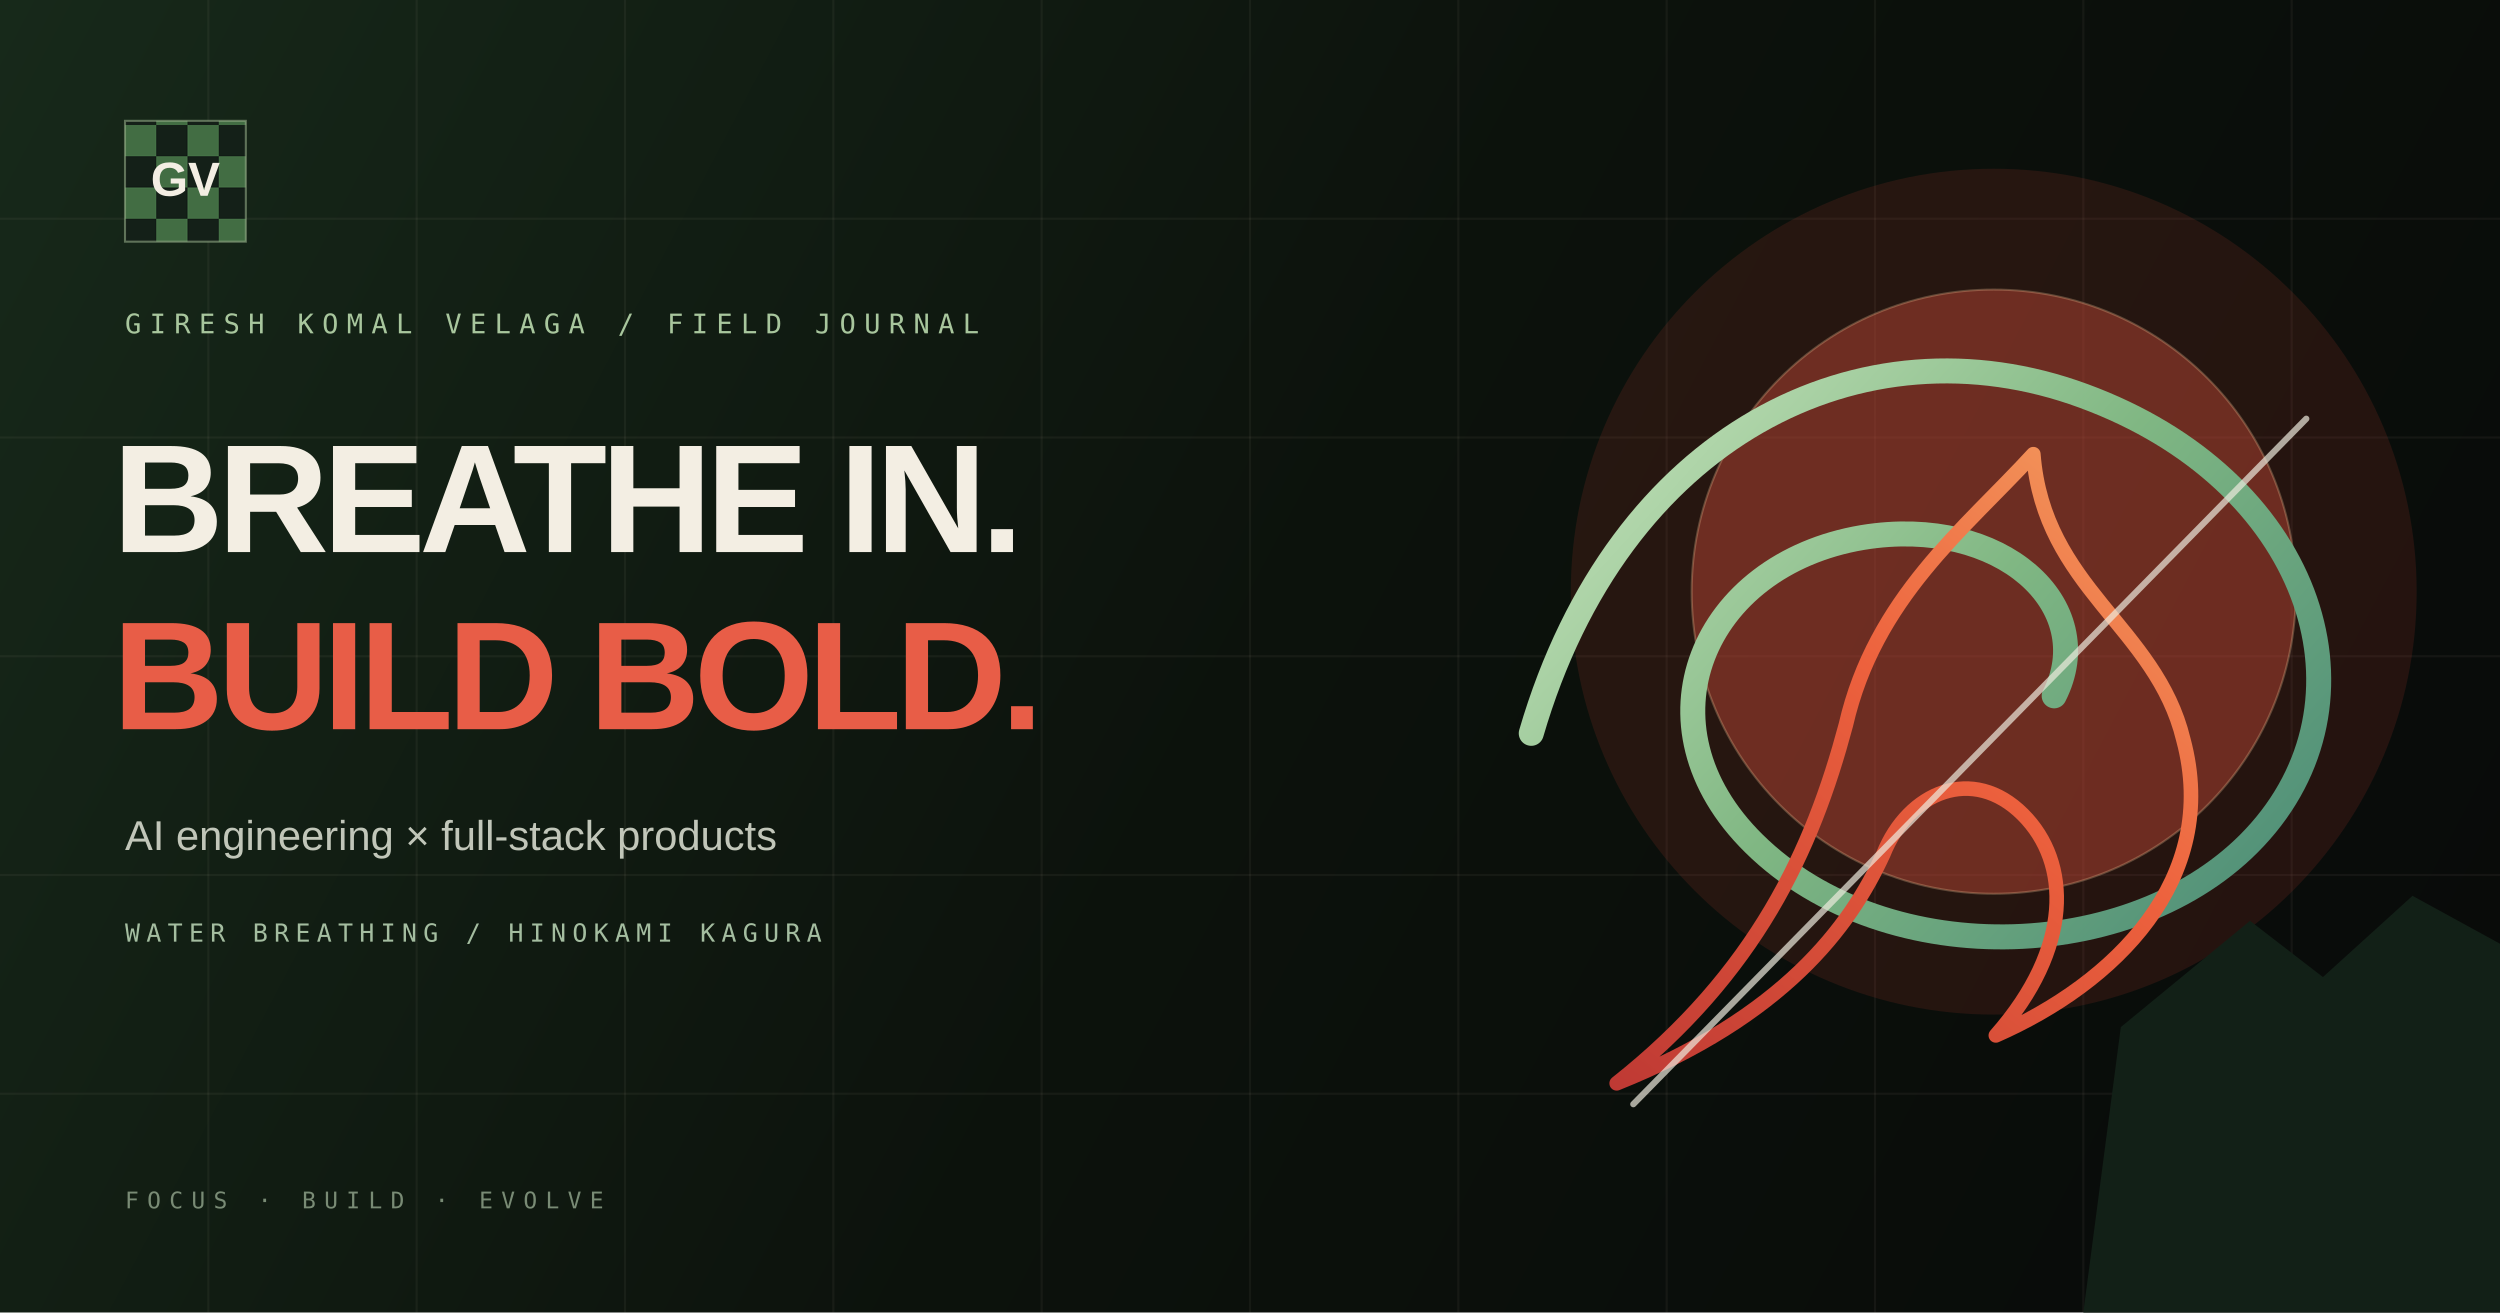
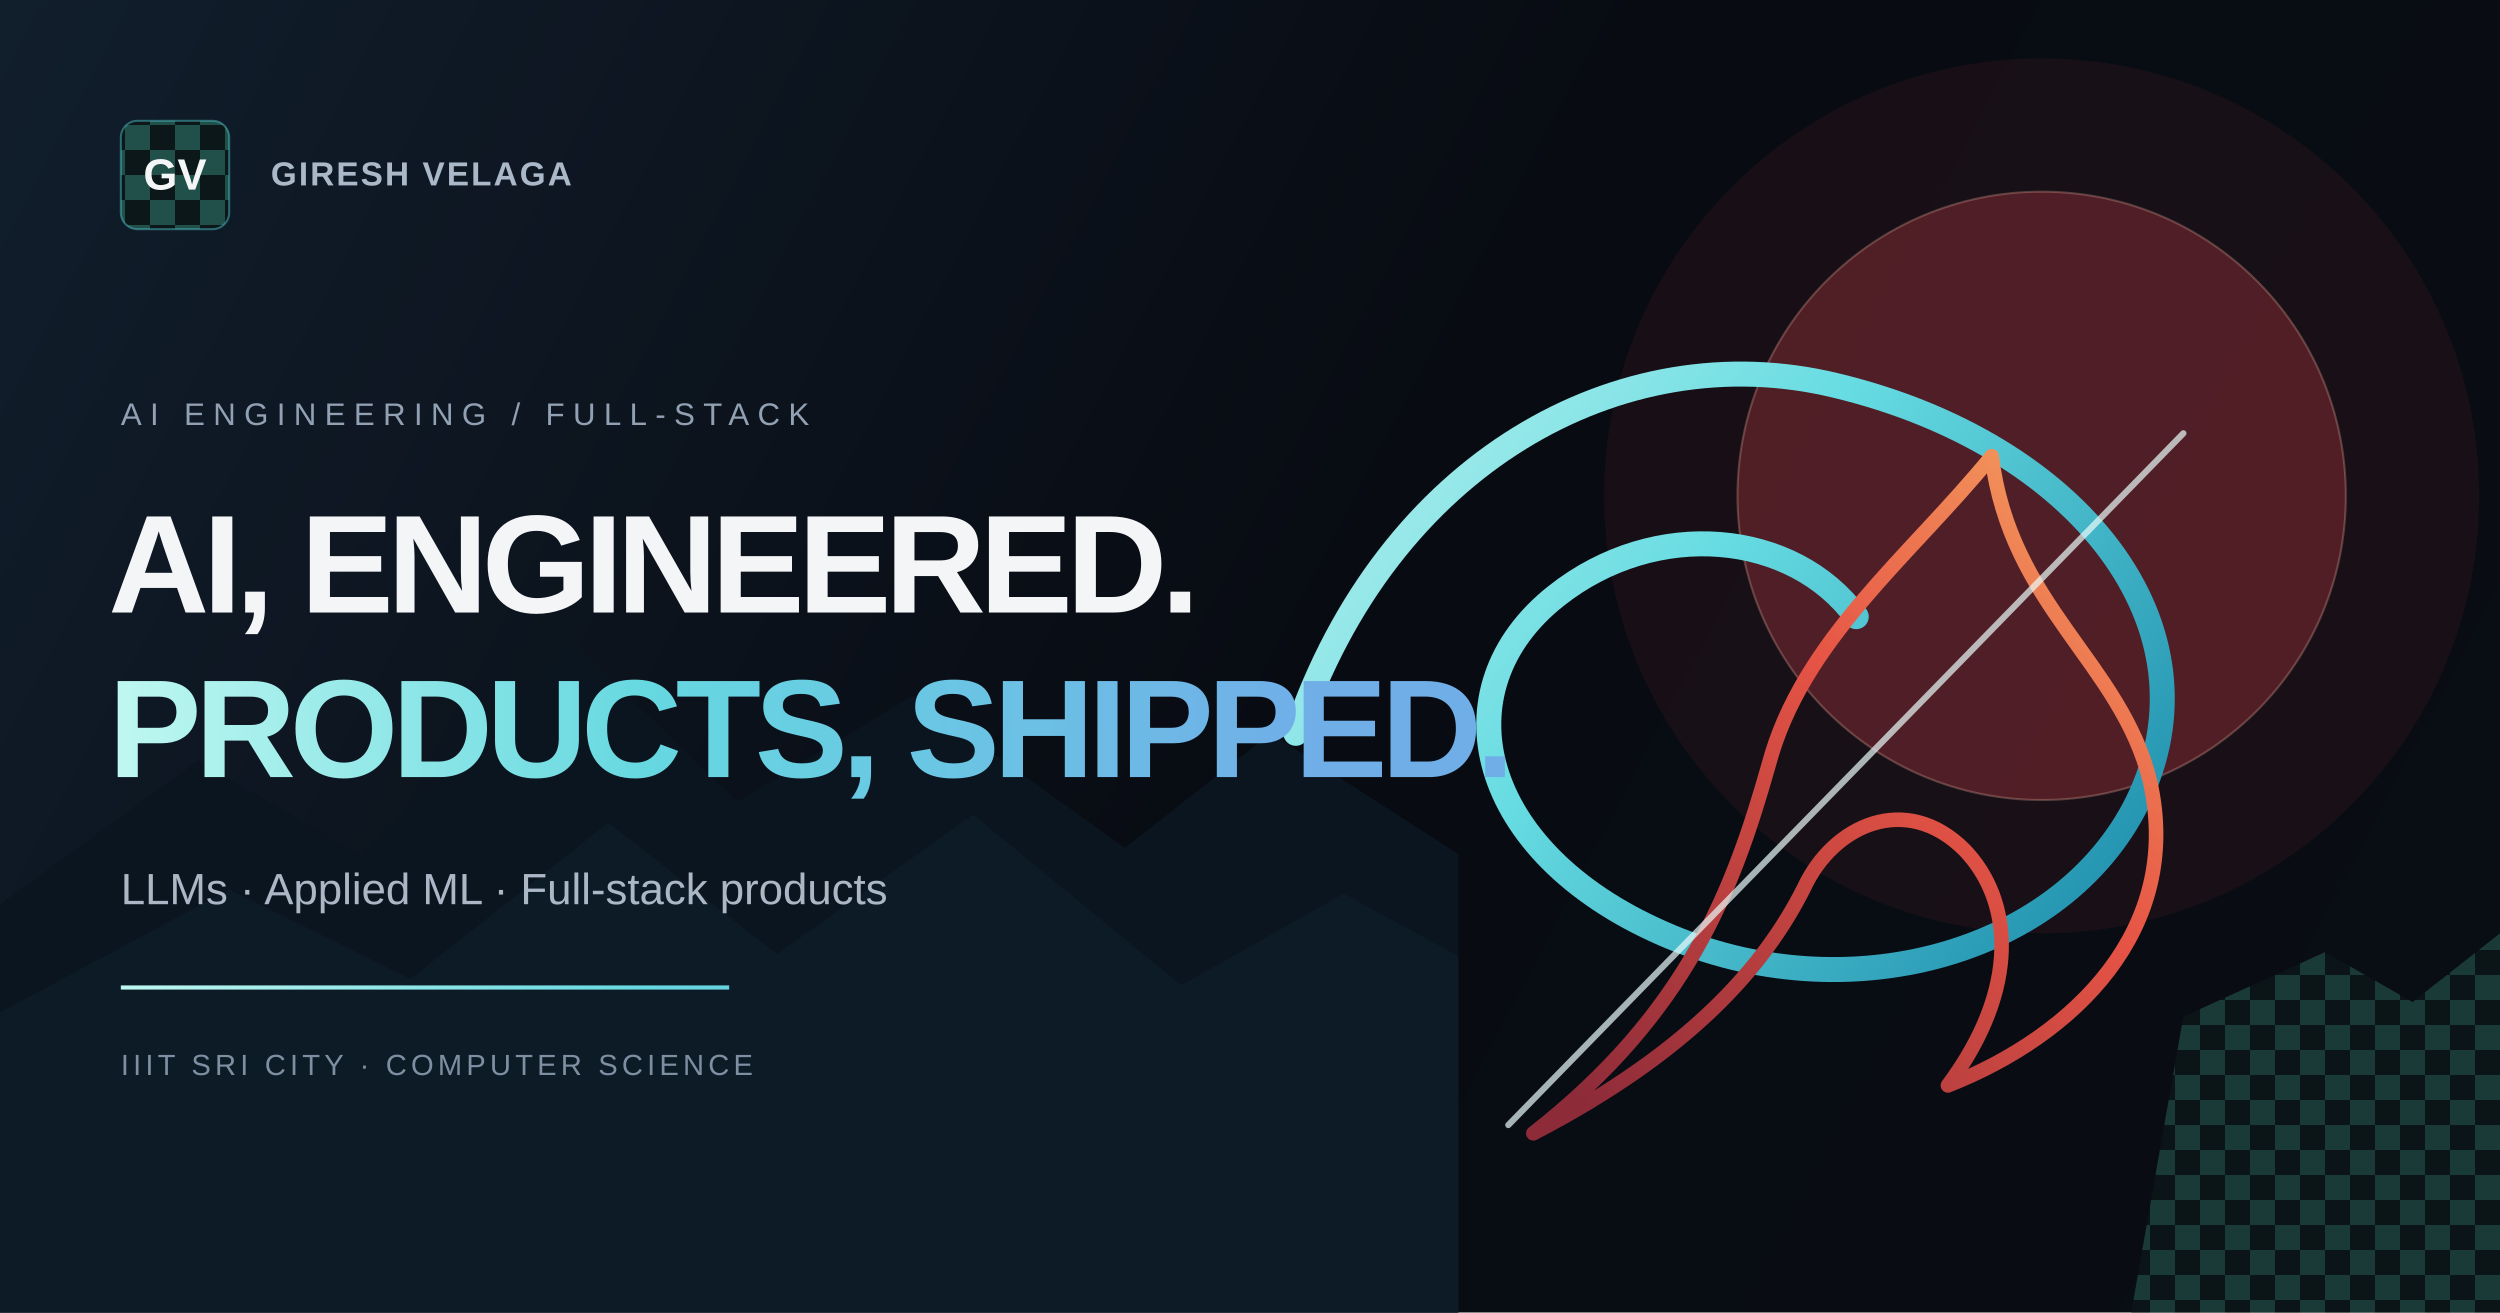
<svg xmlns="http://www.w3.org/2000/svg" width="1200" height="630" viewBox="0 0 1200 630" fill="none">
  <defs>
    <linearGradient id="night" x1="0" y1="0" x2="1200" y2="630" gradientUnits="userSpaceOnUse">
-       <stop stop-color="#17291A" />
-       <stop offset=".5" stop-color="#0C120C" />
-       <stop offset="1" stop-color="#080A09" />
+       <stop stop-color="#111E2C" />
+       <stop offset=".52" stop-color="#080B12" />
+       <stop offset="1" stop-color="#090D14" />
    </linearGradient>
-     <linearGradient id="water" x1="720" y1="110" x2="1150" y2="500" gradientUnits="userSpaceOnUse">
-       <stop stop-color="#DDF2CE" />
-       <stop offset=".5" stop-color="#80B783" />
-       <stop offset="1" stop-color="#397D73" />
+     <linearGradient id="water" x1="620" y1="135" x2="1110" y2="530" gradientUnits="userSpaceOnUse">
+       <stop stop-color="#C7F4EF" />
+       <stop offset=".38" stop-color="#67DCE2" />
+       <stop offset=".78" stop-color="#2393B0" />
+       <stop offset="1" stop-color="#B6E9EF" />
    </linearGradient>
-     <linearGradient id="fire" x1="740" y1="550" x2="1090" y2="120" gradientUnits="userSpaceOnUse">
-       <stop stop-color="#B63232" />
-       <stop offset=".5" stop-color="#ED613D" />
-       <stop offset="1" stop-color="#F7C274" />
+     <linearGradient id="flame" x1="760" y1="530" x2="1090" y2="170" gradientUnits="userSpaceOnUse">
+       <stop stop-color="#8D2B39" />
+       <stop offset=".48" stop-color="#E65445" />
+       <stop offset=".82" stop-color="#F5A15F" />
+       <stop offset="1" stop-color="#FFE1A6" />
    </linearGradient>
-     <pattern id="checks" width="30" height="30" patternUnits="userSpaceOnUse">
-       <rect width="30" height="30" fill="#142018" />
-       <rect width="15" height="15" fill="#426D43" />
-       <rect x="15" y="15" width="15" height="15" fill="#426D43" />
+     <linearGradient id="accent" x1="60" y1="330" x2="630" y2="330" gradientUnits="userSpaceOnUse">
+       <stop stop-color="#BDF7F0" />
+       <stop offset=".44" stop-color="#66D8E0" />
+       <stop offset="1" stop-color="#70AEE8" />
+     </linearGradient>
+     <pattern id="checks" width="24" height="24" patternUnits="userSpaceOnUse">
+       <rect width="24" height="24" fill="#0B1718" />
+       <rect width="12" height="12" fill="#214F49" />
+       <rect x="12" y="12" width="12" height="12" fill="#214F49" />
    </pattern>
  </defs>
  <rect width="1200" height="630" fill="url(#night)" />
-   <g stroke="#F2E6D1" stroke-opacity=".05">
-     <path d="M0 105H1200M0 210H1200M0 315H1200M0 420H1200M0 525H1200" />
-     <path d="M100 0V630M200 0V630M300 0V630M400 0V630M500 0V630M600 0V630M700 0V630M800 0V630M900 0V630M1000 0V630M1100 0V630" />
-   </g>
-   <rect x="60" y="58" width="58" height="58" fill="url(#checks)" stroke="#9DB58F" stroke-opacity=".55" />
-   <text x="89" y="94" fill="#F3EEE3" text-anchor="middle" font-family="Arial,sans-serif" font-size="23" font-weight="700">GV</text>
-   <text x="60" y="160" fill="#A8C69D" font-family="monospace" font-size="13" letter-spacing="4">GIRESH KOMAL VELAGA / FIELD JOURNAL</text>
-   <text x="54" y="265" fill="#F3EEE3" font-family="Arial,sans-serif" font-size="74" font-weight="700" letter-spacing="-3">BREATHE IN.</text>
-   <text x="54" y="350" fill="#E85D47" font-family="Arial,sans-serif" font-size="74" font-weight="700" letter-spacing="-3">BUILD BOLD.</text>
-   <text x="60" y="408" fill="#C1C6B9" font-family="Arial,sans-serif" font-size="20">AI engineering × full-stack products</text>
-   <text x="60" y="452" fill="#A4BDA0" font-family="monospace" font-size="12" letter-spacing="3">WATER BREATHING / HINOKAMI KAGURA</text>
-   <circle cx="957" cy="284" r="203" fill="#B83C31" fill-opacity=".16" />
-   <circle cx="957" cy="284" r="145" fill="#C74B39" fill-opacity=".45" stroke="#F3C99A" stroke-opacity=".28" />
-   <path d="M735 352C777 208 894 151 1000 190C1109 230 1143 333 1085 399C1029 463 906 468 842 405C784 348 817 271 894 258C961 247 1008 291 986 334" stroke="url(#water)" stroke-width="12" stroke-linecap="round" />
-   <path d="M776 520C843 467 870 408 886 348C900 287 943 254 976 218C981 282 1035 301 1048 355C1066 422 1015 472 958 497C995 455 994 414 971 391C947 367 916 380 904 410C888 445 856 488 776 520Z" stroke="url(#fire)" stroke-width="7" stroke-linejoin="round" />
-   <path d="M784 530L1107 201" stroke="#EDEADD" stroke-width="3" stroke-linecap="round" opacity=".7" />
-   <path d="M1018 493L1080 442L1115 469L1158 430L1200 453V630H1000Z" fill="#122017" />
-   <text x="60" y="580" fill="#798B75" font-family="monospace" font-size="11" letter-spacing="4">FOCUS · BUILD · EVOLVE</text>
+   <circle cx="980" cy="238" r="210" fill="#B63D3D" fill-opacity=".09" />
+   <circle cx="980" cy="238" r="146" fill="#9F343D" fill-opacity=".42" stroke="#F5B6A7" stroke-opacity=".28" />
+   <path d="M0 434L95 365L173 410L274 308L354 385L438 334L540 407L610 352L700 410V630H0Z" fill="#0B1520" />
+   <path d="M0 486L110 427L197 470L292 395L373 458L467 391L567 473L645 429L700 459V630H0Z" fill="#0D1B27" />
+   <path d="M622 352C666 222 778 160 881 185C998 213 1067 301 1026 385C990 458 886 487 798 448C709 409 690 331 747 286C795 248 861 255 891 296" stroke="url(#water)" stroke-width="12" stroke-linecap="round" />
+   <path d="M736 544C810 486 832 427 849 367C865 307 917 267 956 219C965 291 1018 318 1032 375C1048 446 996 497 935 521C970 474 966 432 943 408C915 380 880 396 866 426C847 464 811 505 736 544Z" stroke="url(#flame)" stroke-width="7" stroke-linejoin="round" />
+   <path d="M724 540L1048 208" stroke="#EAFBFA" stroke-width="3" stroke-linecap="round" opacity=".7" />
+   <path d="M1048 488L1116 457L1158 481L1200 448V630H1023Z" fill="url(#checks)" opacity=".68" />
+   <rect x="58" y="58" width="52" height="52" rx="8" fill="url(#checks)" stroke="#54CBD4" stroke-opacity=".45" />
+   <text x="84" y="91" fill="#F4F5F7" text-anchor="middle" font-family="Arial,sans-serif" font-size="21" font-weight="700">GV</text>
+   <text x="130" y="89" fill="#AAB8C8" font-family="Arial,sans-serif" font-size="16" font-weight="600" letter-spacing="1">GIRESH VELAGA</text>
+   <text x="58" y="204" fill="#91A0B2" font-family="Arial,sans-serif" font-size="15" letter-spacing="4">AI ENGINEERING / FULL-STACK</text>
+   <text x="52" y="294" fill="#F4F5F7" font-family="Arial,sans-serif" font-size="67" font-weight="700" letter-spacing="-3">AI, ENGINEERED.</text>
+   <text x="52" y="373" fill="url(#accent)" font-family="Arial,sans-serif" font-size="67" font-weight="700" letter-spacing="-3">PRODUCTS, SHIPPED.</text>
+   <text x="58" y="434" fill="#ACB7C5" font-family="Arial,sans-serif" font-size="21">LLMs · Applied ML · Full-stack products</text>
+   <path d="M58 474H350" stroke="url(#accent)" stroke-width="2" />
+   <text x="58" y="516" fill="#7E8FA2" font-family="Arial,sans-serif" font-size="14" letter-spacing="2">IIIT SRI CITY · COMPUTER SCIENCE</text>
</svg>
